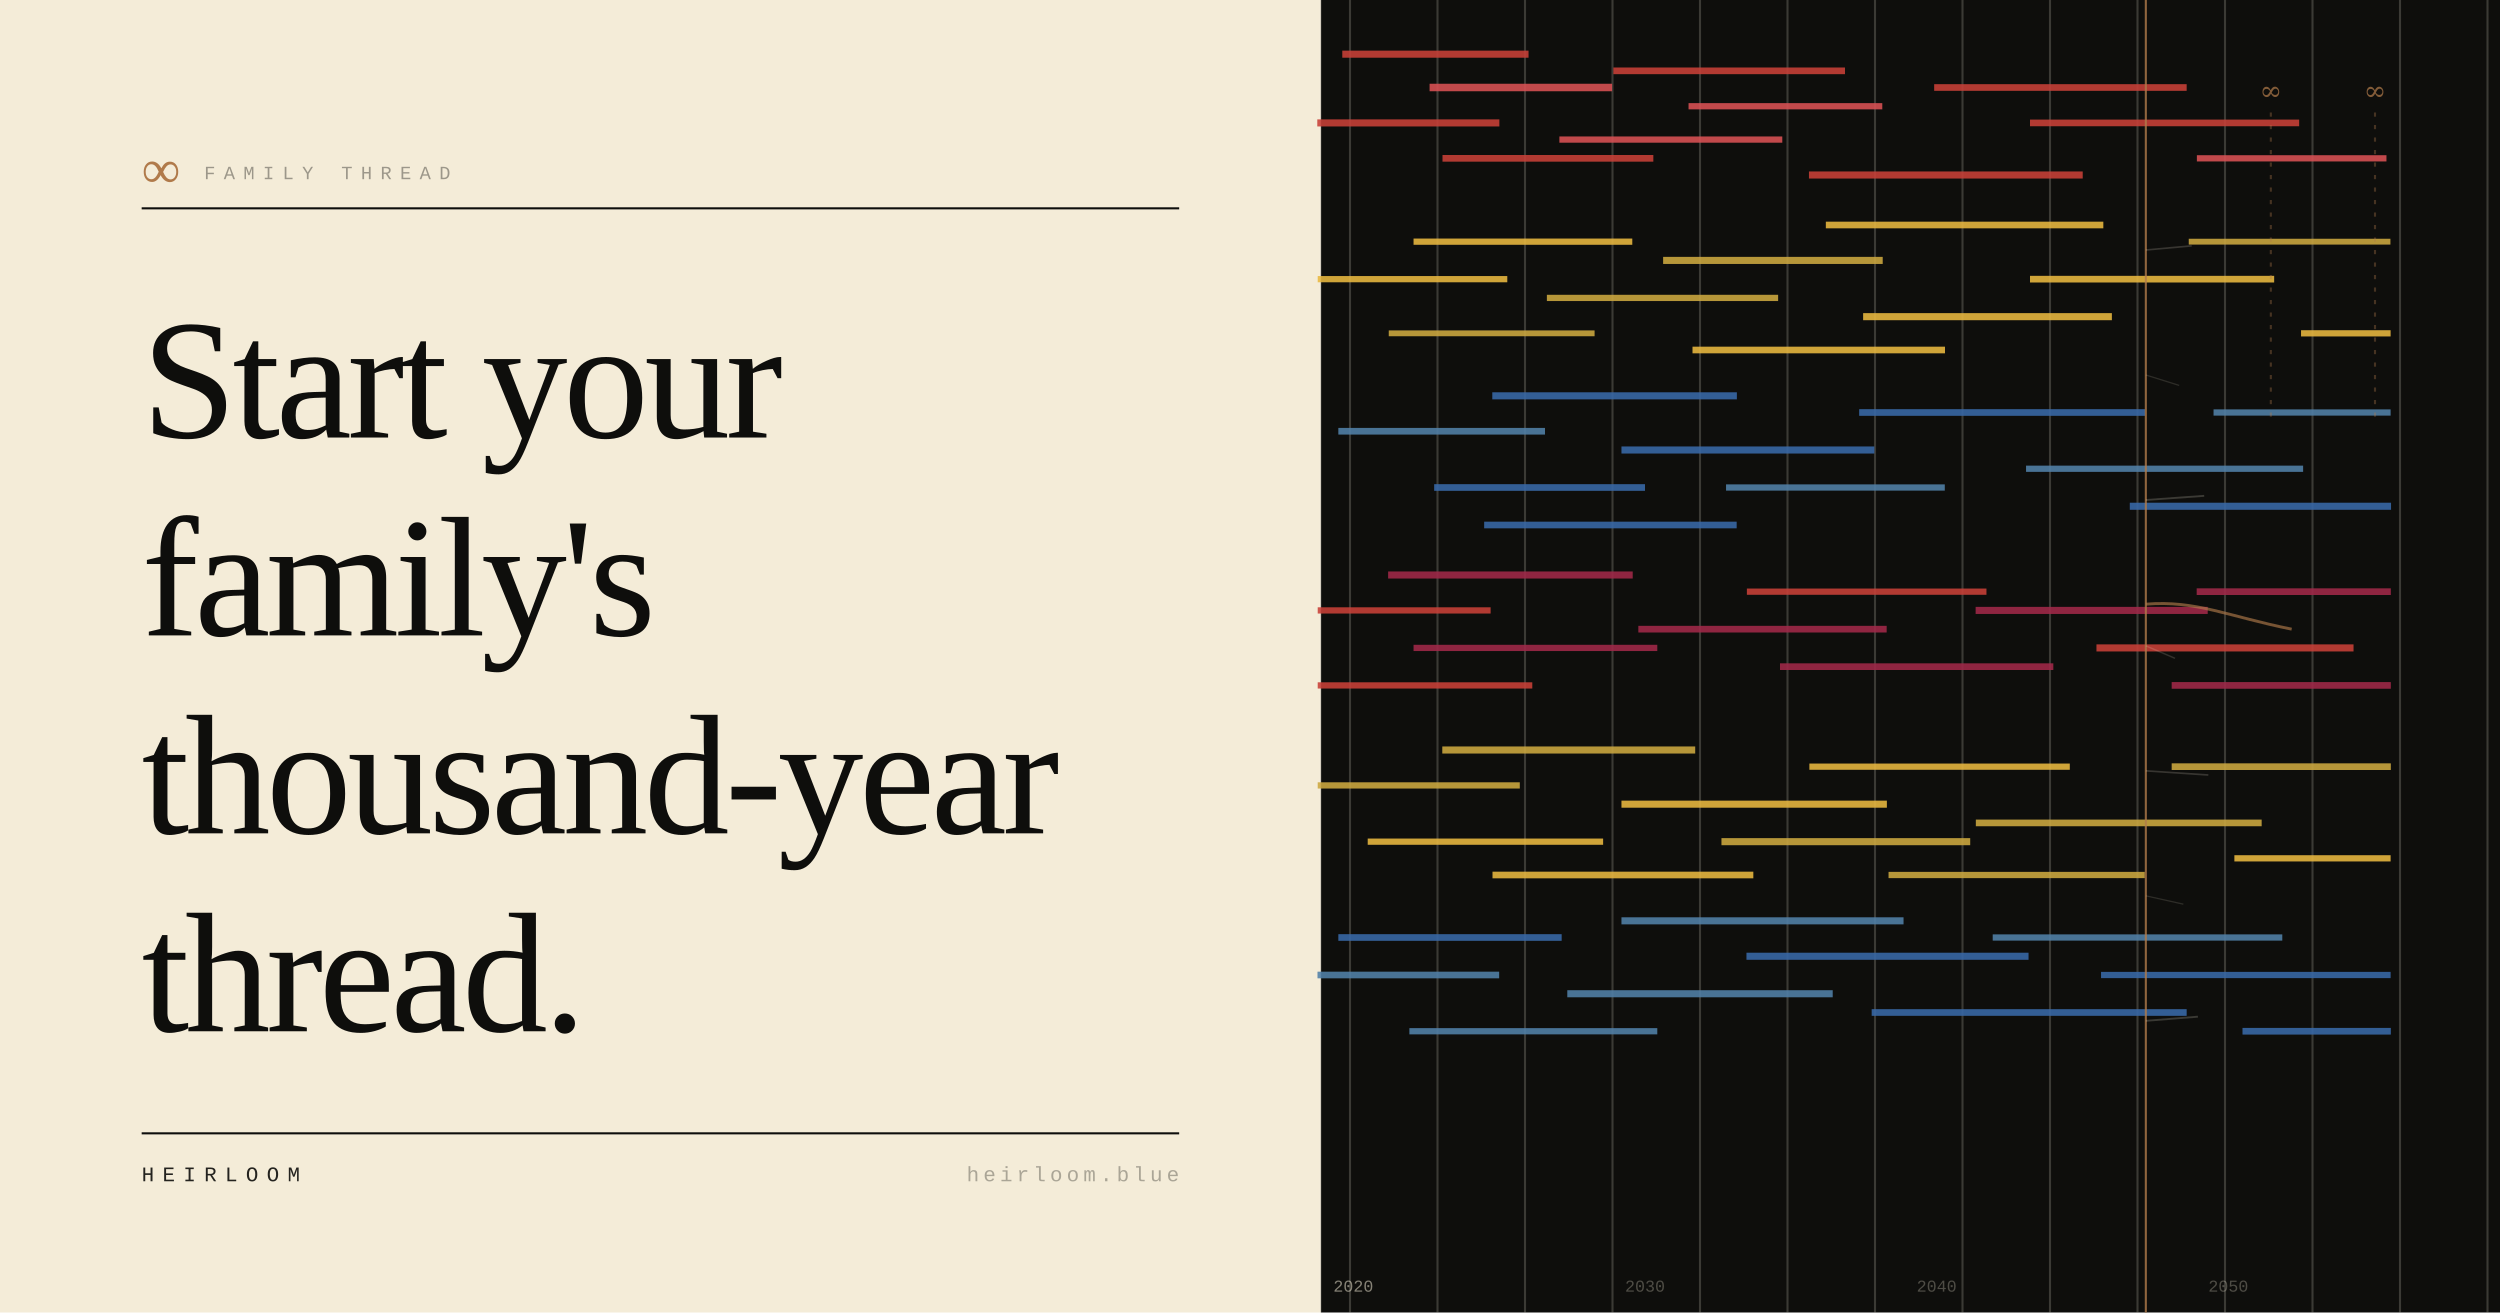
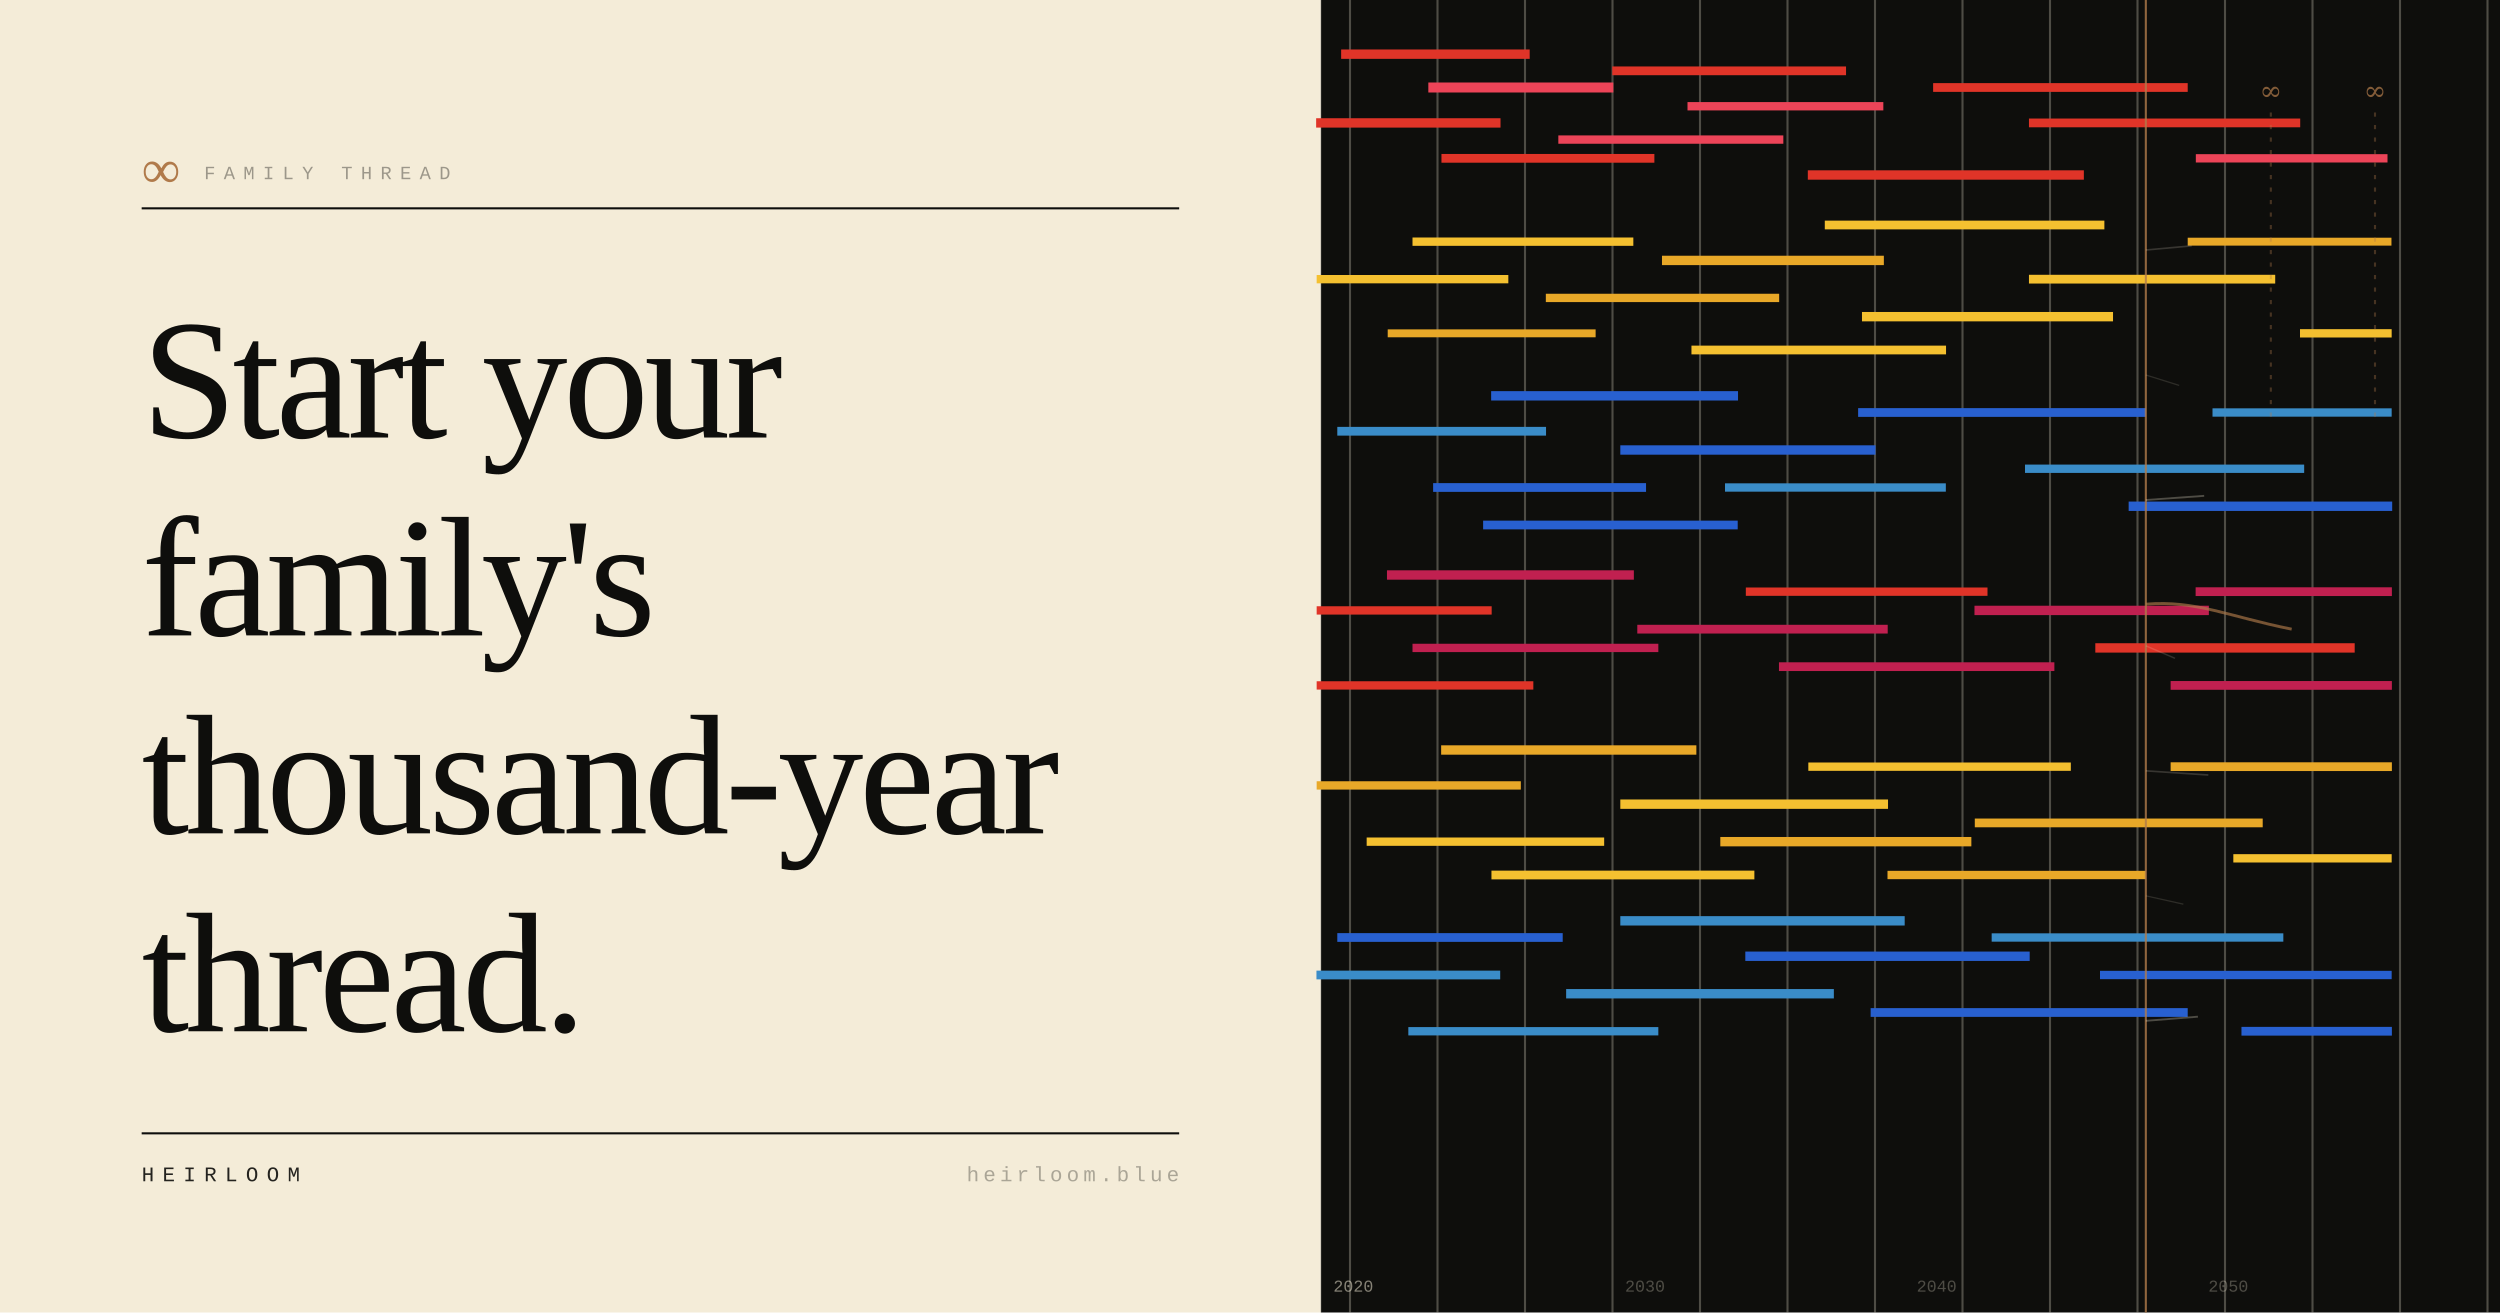
<svg xmlns="http://www.w3.org/2000/svg" viewBox="0 0 1200 630" width="1200" height="630">
  <rect x="0" y="0" width="634" height="630" fill="#f4ecd8" />
  <rect x="634" y="0" width="566" height="630" fill="#0e0e0c" />
  <line x1="634" y1="0" x2="634" y2="630" stroke="rgba(244,236,216,0.12)" stroke-width="1" />
  <line x1="68" y1="100" x2="566" y2="100" stroke="#0e0e0c" stroke-width="1" />
  <text x="68" y="90" font-family="Georgia,'Times New Roman',serif" font-size="26" font-weight="300" fill="#b07a4a">∞</text>
  <text x="98" y="86" font-family="'Courier New',monospace" font-size="9" fill="rgba(14,14,12,0.38)" letter-spacing="4">FAMILY THREAD</text>
  <text x="68" y="210" font-family="Georgia,'Times New Roman',serif" font-size="82" font-weight="300" fill="#0e0e0c" letter-spacing="-2">Start your</text>
  <text x="68" y="305" font-family="Georgia,'Times New Roman',serif" font-size="82" font-weight="300" fill="#0e0e0c" letter-spacing="-2">family's</text>
  <text x="68" y="400" font-family="Georgia,'Times New Roman',serif" font-size="82" font-weight="300" fill="#0e0e0c" letter-spacing="-2">thousand-year</text>
  <text x="68" y="495" font-family="Georgia,'Times New Roman',serif" font-size="82" font-weight="300" fill="#0e0e0c" letter-spacing="-2">thread.</text>
  <line x1="68" y1="544" x2="566" y2="544" stroke="#0e0e0c" stroke-width="1" />
  <text x="68" y="567" font-family="'Courier New',monospace" font-size="10" fill="rgba(14,14,12,0.9)" letter-spacing="4">HEIRLOOM</text>
  <text x="566" y="567" text-anchor="end" font-family="'Courier New',monospace" font-size="10" fill="rgba(14,14,12,0.32)" letter-spacing="2">heirloom.blue</text>
-   <g stroke="rgba(244,236,216,0.20)" stroke-width="1">
+   <g stroke="rgba(244,236,216,0.28)" stroke-width="1">
    <line x1="648" y1="0" x2="648" y2="630" />
    <line x1="690" y1="0" x2="690" y2="630" />
    <line x1="732" y1="0" x2="732" y2="630" />
    <line x1="774" y1="0" x2="774" y2="630" />
    <line x1="816" y1="0" x2="816" y2="630" />
    <line x1="858" y1="0" x2="858" y2="630" />
    <line x1="900" y1="0" x2="900" y2="630" />
    <line x1="942" y1="0" x2="942" y2="630" />
    <line x1="984" y1="0" x2="984" y2="630" />
    <line x1="1026" y1="0" x2="1026" y2="630" />
    <line x1="1068" y1="0" x2="1068" y2="630" />
    <line x1="1110" y1="0" x2="1110" y2="630" />
    <line x1="1152" y1="0" x2="1152" y2="630" />
    <line x1="1194" y1="0" x2="1194" y2="630" />
  </g>
-   <g stroke-linecap="square" opacity="0.88">
-     <line x1="646" y1="26" x2="732" y2="26" stroke="#c84038" stroke-width="3.4" />
-     <line x1="776" y1="34" x2="884" y2="34" stroke="#c84038" stroke-width="3.2" />
-     <line x1="688" y1="42" x2="772" y2="42" stroke="#d85054" stroke-width="3.6" />
-     <line x1="930" y1="42" x2="1048" y2="42" stroke="#c84038" stroke-width="3.2" />
-     <line x1="812" y1="51" x2="902" y2="51" stroke="#d85054" stroke-width="3.0" />
-     <line x1="634" y1="59" x2="718" y2="59" stroke="#c84038" stroke-width="3.4" />
-     <line x1="976" y1="59" x2="1102" y2="59" stroke="#c84038" stroke-width="3.2" />
-     <line x1="750" y1="67" x2="854" y2="67" stroke="#d85054" stroke-width="3.0" />
-     <line x1="694" y1="76" x2="792" y2="76" stroke="#c84038" stroke-width="3.2" />
-     <line x1="1056" y1="76" x2="1144" y2="76" stroke="#d85054" stroke-width="3.0" />
-     <line x1="870" y1="84" x2="998" y2="84" stroke="#c84038" stroke-width="3.4" />
+   <g stroke-linecap="square" opacity="1">
+     <line x1="646" y1="26" x2="732" y2="26" stroke="#e03428" stroke-width="4.5" />
+     <line x1="776" y1="34" x2="884" y2="34" stroke="#e03428" stroke-width="4.2" />
+     <line x1="688" y1="42" x2="772" y2="42" stroke="#ec4458" stroke-width="4.8" />
+     <line x1="930" y1="42" x2="1048" y2="42" stroke="#e03428" stroke-width="4.2" />
+     <line x1="812" y1="51" x2="902" y2="51" stroke="#ec4458" stroke-width="4.0" />
+     <line x1="634" y1="59" x2="718" y2="59" stroke="#e03428" stroke-width="4.5" />
+     <line x1="976" y1="59" x2="1102" y2="59" stroke="#e03428" stroke-width="4.2" />
+     <line x1="750" y1="67" x2="854" y2="67" stroke="#ec4458" stroke-width="4.0" />
+     <line x1="694" y1="76" x2="792" y2="76" stroke="#e03428" stroke-width="4.2" />
+     <line x1="1056" y1="76" x2="1144" y2="76" stroke="#ec4458" stroke-width="4.0" />
+     <line x1="870" y1="84" x2="998" y2="84" stroke="#e03428" stroke-width="4.5" />
  </g>
-   <g stroke-linecap="square" opacity="0.88">
-     <line x1="878" y1="108" x2="1008" y2="108" stroke="#e8b840" stroke-width="3.2" />
-     <line x1="680" y1="116" x2="782" y2="116" stroke="#e8b840" stroke-width="3.0" />
-     <line x1="1052" y1="116" x2="1146" y2="116" stroke="#cca840" stroke-width="2.8" />
-     <line x1="800" y1="125" x2="902" y2="125" stroke="#cca840" stroke-width="3.4" />
-     <line x1="634" y1="134" x2="722" y2="134" stroke="#e8b840" stroke-width="3.0" />
-     <line x1="976" y1="134" x2="1090" y2="134" stroke="#e8b840" stroke-width="3.2" />
-     <line x1="744" y1="143" x2="852" y2="143" stroke="#cca840" stroke-width="3.0" />
-     <line x1="896" y1="152" x2="1012" y2="152" stroke="#e8b840" stroke-width="3.4" />
-     <line x1="668" y1="160" x2="764" y2="160" stroke="#cca840" stroke-width="2.8" />
-     <line x1="814" y1="168" x2="932" y2="168" stroke="#e8b840" stroke-width="3.2" />
-     <line x1="1106" y1="160" x2="1146" y2="160" stroke="#e8b840" stroke-width="3.0" />
+   <g stroke-linecap="square" opacity="1">
+     <line x1="878" y1="108" x2="1008" y2="108" stroke="#f4c030" stroke-width="4.2" />
+     <line x1="680" y1="116" x2="782" y2="116" stroke="#f4c030" stroke-width="4.0" />
+     <line x1="1052" y1="116" x2="1146" y2="116" stroke="#e8a828" stroke-width="3.8" />
+     <line x1="800" y1="125" x2="902" y2="125" stroke="#e8a828" stroke-width="4.5" />
+     <line x1="634" y1="134" x2="722" y2="134" stroke="#f4c030" stroke-width="4.0" />
+     <line x1="976" y1="134" x2="1090" y2="134" stroke="#f4c030" stroke-width="4.2" />
+     <line x1="744" y1="143" x2="852" y2="143" stroke="#e8a828" stroke-width="4.0" />
+     <line x1="896" y1="152" x2="1012" y2="152" stroke="#f4c030" stroke-width="4.5" />
+     <line x1="668" y1="160" x2="764" y2="160" stroke="#e8a828" stroke-width="3.8" />
+     <line x1="814" y1="168" x2="932" y2="168" stroke="#f4c030" stroke-width="4.2" />
+     <line x1="1106" y1="160" x2="1146" y2="160" stroke="#f4c030" stroke-width="4.0" />
  </g>
-   <g stroke-linecap="square" opacity="0.88">
-     <line x1="718" y1="190" x2="832" y2="190" stroke="#3868a8" stroke-width="3.4" />
-     <line x1="894" y1="198" x2="1028" y2="198" stroke="#3868a8" stroke-width="3.2" />
-     <line x1="1064" y1="198" x2="1146" y2="198" stroke="#5080a8" stroke-width="3.0" />
-     <line x1="644" y1="207" x2="740" y2="207" stroke="#5080a8" stroke-width="3.2" />
-     <line x1="780" y1="216" x2="898" y2="216" stroke="#3868a8" stroke-width="3.4" />
-     <line x1="974" y1="225" x2="1104" y2="225" stroke="#5080a8" stroke-width="3.0" />
-     <line x1="690" y1="234" x2="788" y2="234" stroke="#3868a8" stroke-width="3.2" />
-     <line x1="830" y1="234" x2="932" y2="234" stroke="#5080a8" stroke-width="3.0" />
-     <line x1="1024" y1="243" x2="1146" y2="243" stroke="#3868a8" stroke-width="3.4" />
-     <line x1="714" y1="252" x2="832" y2="252" stroke="#3868a8" stroke-width="3.2" />
+   <g stroke-linecap="square" opacity="1">
+     <line x1="718" y1="190" x2="832" y2="190" stroke="#2860d0" stroke-width="4.5" />
+     <line x1="894" y1="198" x2="1028" y2="198" stroke="#2860d0" stroke-width="4.2" />
+     <line x1="1064" y1="198" x2="1146" y2="198" stroke="#3a8cc8" stroke-width="4.0" />
+     <line x1="644" y1="207" x2="740" y2="207" stroke="#3a8cc8" stroke-width="4.2" />
+     <line x1="780" y1="216" x2="898" y2="216" stroke="#2860d0" stroke-width="4.5" />
+     <line x1="974" y1="225" x2="1104" y2="225" stroke="#3a8cc8" stroke-width="4.0" />
+     <line x1="690" y1="234" x2="788" y2="234" stroke="#2860d0" stroke-width="4.2" />
+     <line x1="830" y1="234" x2="932" y2="234" stroke="#3a8cc8" stroke-width="4.0" />
+     <line x1="1024" y1="243" x2="1146" y2="243" stroke="#2860d0" stroke-width="4.5" />
+     <line x1="714" y1="252" x2="832" y2="252" stroke="#2860d0" stroke-width="4.2" />
  </g>
-   <g stroke-linecap="square" opacity="0.88">
-     <line x1="668" y1="276" x2="782" y2="276" stroke="#a02848" stroke-width="3.4" />
-     <line x1="840" y1="284" x2="952" y2="284" stroke="#c84038" stroke-width="3.0" />
-     <line x1="1056" y1="284" x2="1146" y2="284" stroke="#a02848" stroke-width="3.2" />
-     <line x1="634" y1="293" x2="714" y2="293" stroke="#c84038" stroke-width="3.0" />
-     <line x1="950" y1="293" x2="1058" y2="293" stroke="#a02848" stroke-width="3.4" />
-     <line x1="788" y1="302" x2="904" y2="302" stroke="#a02848" stroke-width="3.2" />
-     <line x1="680" y1="311" x2="794" y2="311" stroke="#a02848" stroke-width="3.0" />
-     <line x1="1008" y1="311" x2="1128" y2="311" stroke="#c84038" stroke-width="3.4" />
-     <line x1="856" y1="320" x2="984" y2="320" stroke="#a02848" stroke-width="3.2" />
-     <line x1="634" y1="329" x2="734" y2="329" stroke="#c84038" stroke-width="3.0" />
-     <line x1="1044" y1="329" x2="1146" y2="329" stroke="#a02848" stroke-width="3.2" />
+   <g stroke-linecap="square" opacity="1">
+     <line x1="668" y1="276" x2="782" y2="276" stroke="#c02050" stroke-width="4.5" />
+     <line x1="840" y1="284" x2="952" y2="284" stroke="#e03428" stroke-width="4.0" />
+     <line x1="1056" y1="284" x2="1146" y2="284" stroke="#c02050" stroke-width="4.2" />
+     <line x1="634" y1="293" x2="714" y2="293" stroke="#e03428" stroke-width="4.0" />
+     <line x1="950" y1="293" x2="1058" y2="293" stroke="#c02050" stroke-width="4.5" />
+     <line x1="788" y1="302" x2="904" y2="302" stroke="#c02050" stroke-width="4.2" />
+     <line x1="680" y1="311" x2="794" y2="311" stroke="#c02050" stroke-width="4.0" />
+     <line x1="1008" y1="311" x2="1128" y2="311" stroke="#e03428" stroke-width="4.5" />
+     <line x1="856" y1="320" x2="984" y2="320" stroke="#c02050" stroke-width="4.2" />
+     <line x1="634" y1="329" x2="734" y2="329" stroke="#e03428" stroke-width="4.0" />
+     <line x1="1044" y1="329" x2="1146" y2="329" stroke="#c02050" stroke-width="4.2" />
  </g>
-   <g stroke-linecap="square" opacity="0.88">
-     <line x1="694" y1="360" x2="812" y2="360" stroke="#cca840" stroke-width="3.4" />
-     <line x1="870" y1="368" x2="992" y2="368" stroke="#e8b840" stroke-width="3.0" />
-     <line x1="1044" y1="368" x2="1146" y2="368" stroke="#cca840" stroke-width="3.2" />
-     <line x1="634" y1="377" x2="728" y2="377" stroke="#cca840" stroke-width="3.0" />
-     <line x1="780" y1="386" x2="904" y2="386" stroke="#e8b840" stroke-width="3.4" />
-     <line x1="950" y1="395" x2="1084" y2="395" stroke="#cca840" stroke-width="3.2" />
-     <line x1="658" y1="404" x2="768" y2="404" stroke="#e8b840" stroke-width="3.0" />
-     <line x1="828" y1="404" x2="944" y2="404" stroke="#cca840" stroke-width="3.4" />
-     <line x1="1074" y1="412" x2="1146" y2="412" stroke="#e8b840" stroke-width="3.0" />
-     <line x1="718" y1="420" x2="840" y2="420" stroke="#e8b840" stroke-width="3.2" />
-     <line x1="908" y1="420" x2="1028" y2="420" stroke="#cca840" stroke-width="3.0" />
+   <g stroke-linecap="square" opacity="1">
+     <line x1="694" y1="360" x2="812" y2="360" stroke="#e8a828" stroke-width="4.5" />
+     <line x1="870" y1="368" x2="992" y2="368" stroke="#f4c030" stroke-width="4.0" />
+     <line x1="1044" y1="368" x2="1146" y2="368" stroke="#e8a828" stroke-width="4.2" />
+     <line x1="634" y1="377" x2="728" y2="377" stroke="#e8a828" stroke-width="4.0" />
+     <line x1="780" y1="386" x2="904" y2="386" stroke="#f4c030" stroke-width="4.5" />
+     <line x1="950" y1="395" x2="1084" y2="395" stroke="#e8a828" stroke-width="4.2" />
+     <line x1="658" y1="404" x2="768" y2="404" stroke="#f4c030" stroke-width="4.0" />
+     <line x1="828" y1="404" x2="944" y2="404" stroke="#e8a828" stroke-width="4.5" />
+     <line x1="1074" y1="412" x2="1146" y2="412" stroke="#f4c030" stroke-width="4.0" />
+     <line x1="718" y1="420" x2="840" y2="420" stroke="#f4c030" stroke-width="4.2" />
+     <line x1="908" y1="420" x2="1028" y2="420" stroke="#e8a828" stroke-width="4.0" />
  </g>
-   <g stroke-linecap="square" opacity="0.88">
-     <line x1="780" y1="442" x2="912" y2="442" stroke="#5080a8" stroke-width="3.4" />
-     <line x1="644" y1="450" x2="748" y2="450" stroke="#3868a8" stroke-width="3.2" />
-     <line x1="958" y1="450" x2="1094" y2="450" stroke="#5080a8" stroke-width="3.0" />
-     <line x1="840" y1="459" x2="972" y2="459" stroke="#3868a8" stroke-width="3.4" />
-     <line x1="634" y1="468" x2="718" y2="468" stroke="#5080a8" stroke-width="3.2" />
-     <line x1="1010" y1="468" x2="1146" y2="468" stroke="#3868a8" stroke-width="3.0" />
-     <line x1="754" y1="477" x2="878" y2="477" stroke="#5080a8" stroke-width="3.4" />
-     <line x1="900" y1="486" x2="1048" y2="486" stroke="#3868a8" stroke-width="3.2" />
-     <line x1="678" y1="495" x2="794" y2="495" stroke="#5080a8" stroke-width="3.0" />
-     <line x1="1078" y1="495" x2="1146" y2="495" stroke="#3868a8" stroke-width="3.2" />
+   <g stroke-linecap="square" opacity="1">
+     <line x1="780" y1="442" x2="912" y2="442" stroke="#3a8cc8" stroke-width="4.5" />
+     <line x1="644" y1="450" x2="748" y2="450" stroke="#2860d0" stroke-width="4.2" />
+     <line x1="958" y1="450" x2="1094" y2="450" stroke="#3a8cc8" stroke-width="4.0" />
+     <line x1="840" y1="459" x2="972" y2="459" stroke="#2860d0" stroke-width="4.5" />
+     <line x1="634" y1="468" x2="718" y2="468" stroke="#3a8cc8" stroke-width="4.2" />
+     <line x1="1010" y1="468" x2="1146" y2="468" stroke="#2860d0" stroke-width="4.0" />
+     <line x1="754" y1="477" x2="878" y2="477" stroke="#3a8cc8" stroke-width="4.5" />
+     <line x1="900" y1="486" x2="1048" y2="486" stroke="#2860d0" stroke-width="4.2" />
+     <line x1="678" y1="495" x2="794" y2="495" stroke="#3a8cc8" stroke-width="4.0" />
+     <line x1="1078" y1="495" x2="1146" y2="495" stroke="#2860d0" stroke-width="4.2" />
  </g>
  <line x1="1030" y1="0" x2="1030" y2="630" stroke="#b07a4a" stroke-width="1" opacity="0.8" />
  <text x="640" y="620" font-family="'Courier New',monospace" font-size="8" fill="rgba(244,236,216,0.52)">2020</text>
  <text x="780" y="620" font-family="'Courier New',monospace" font-size="8" fill="rgba(244,236,216,0.28)">2030</text>
  <text x="920" y="620" font-family="'Courier New',monospace" font-size="8" fill="rgba(244,236,216,0.28)">2040</text>
  <text x="1060" y="620" font-family="'Courier New',monospace" font-size="8" fill="rgba(244,236,216,0.28)">2050</text>
  <text x="1090" y="48" font-family="Georgia,serif" font-size="13" fill="#b07a4a" text-anchor="middle" opacity="0.72">∞</text>
  <text x="1140" y="48" font-family="Georgia,serif" font-size="13" fill="#b07a4a" text-anchor="middle" opacity="0.72">∞</text>
  <line x1="1090" y1="54" x2="1090" y2="200" stroke="rgba(176,122,74,0.35)" stroke-width="1" stroke-dasharray="2,4" />
  <line x1="1140" y1="54" x2="1140" y2="200" stroke="rgba(176,122,74,0.35)" stroke-width="1" stroke-dasharray="2,4" />
  <line x1="1030" y1="120" x2="1052" y2="118" stroke="rgba(244,236,216,0.18)" stroke-width="0.8" />
  <line x1="1030" y1="180" x2="1046" y2="185" stroke="rgba(244,236,216,0.14)" stroke-width="0.6" />
-   <line x1="1030" y1="240" x2="1058" y2="238" stroke="rgba(244,236,216,0.20)" stroke-width="0.9" />
+   <line x1="1030" y1="240" x2="1058" y2="238" stroke="rgba(244,236,216,0.28)" stroke-width="0.9" />
  <line x1="1030" y1="310" x2="1044" y2="316" stroke="rgba(244,236,216,0.16)" stroke-width="0.7" />
  <line x1="1030" y1="370" x2="1060" y2="372" stroke="rgba(244,236,216,0.18)" stroke-width="0.8" />
  <line x1="1030" y1="430" x2="1048" y2="434" stroke="rgba(244,236,216,0.14)" stroke-width="0.6" />
-   <line x1="1030" y1="490" x2="1055" y2="488" stroke="rgba(244,236,216,0.20)" stroke-width="0.9" />
+   <line x1="1030" y1="490" x2="1055" y2="488" stroke="rgba(244,236,216,0.28)" stroke-width="0.9" />
  <path d="M1030,290 C1054,288 1070,296 1100,302" stroke="rgba(176,122,74,0.65)" stroke-width="1.4" fill="none" />
</svg>
